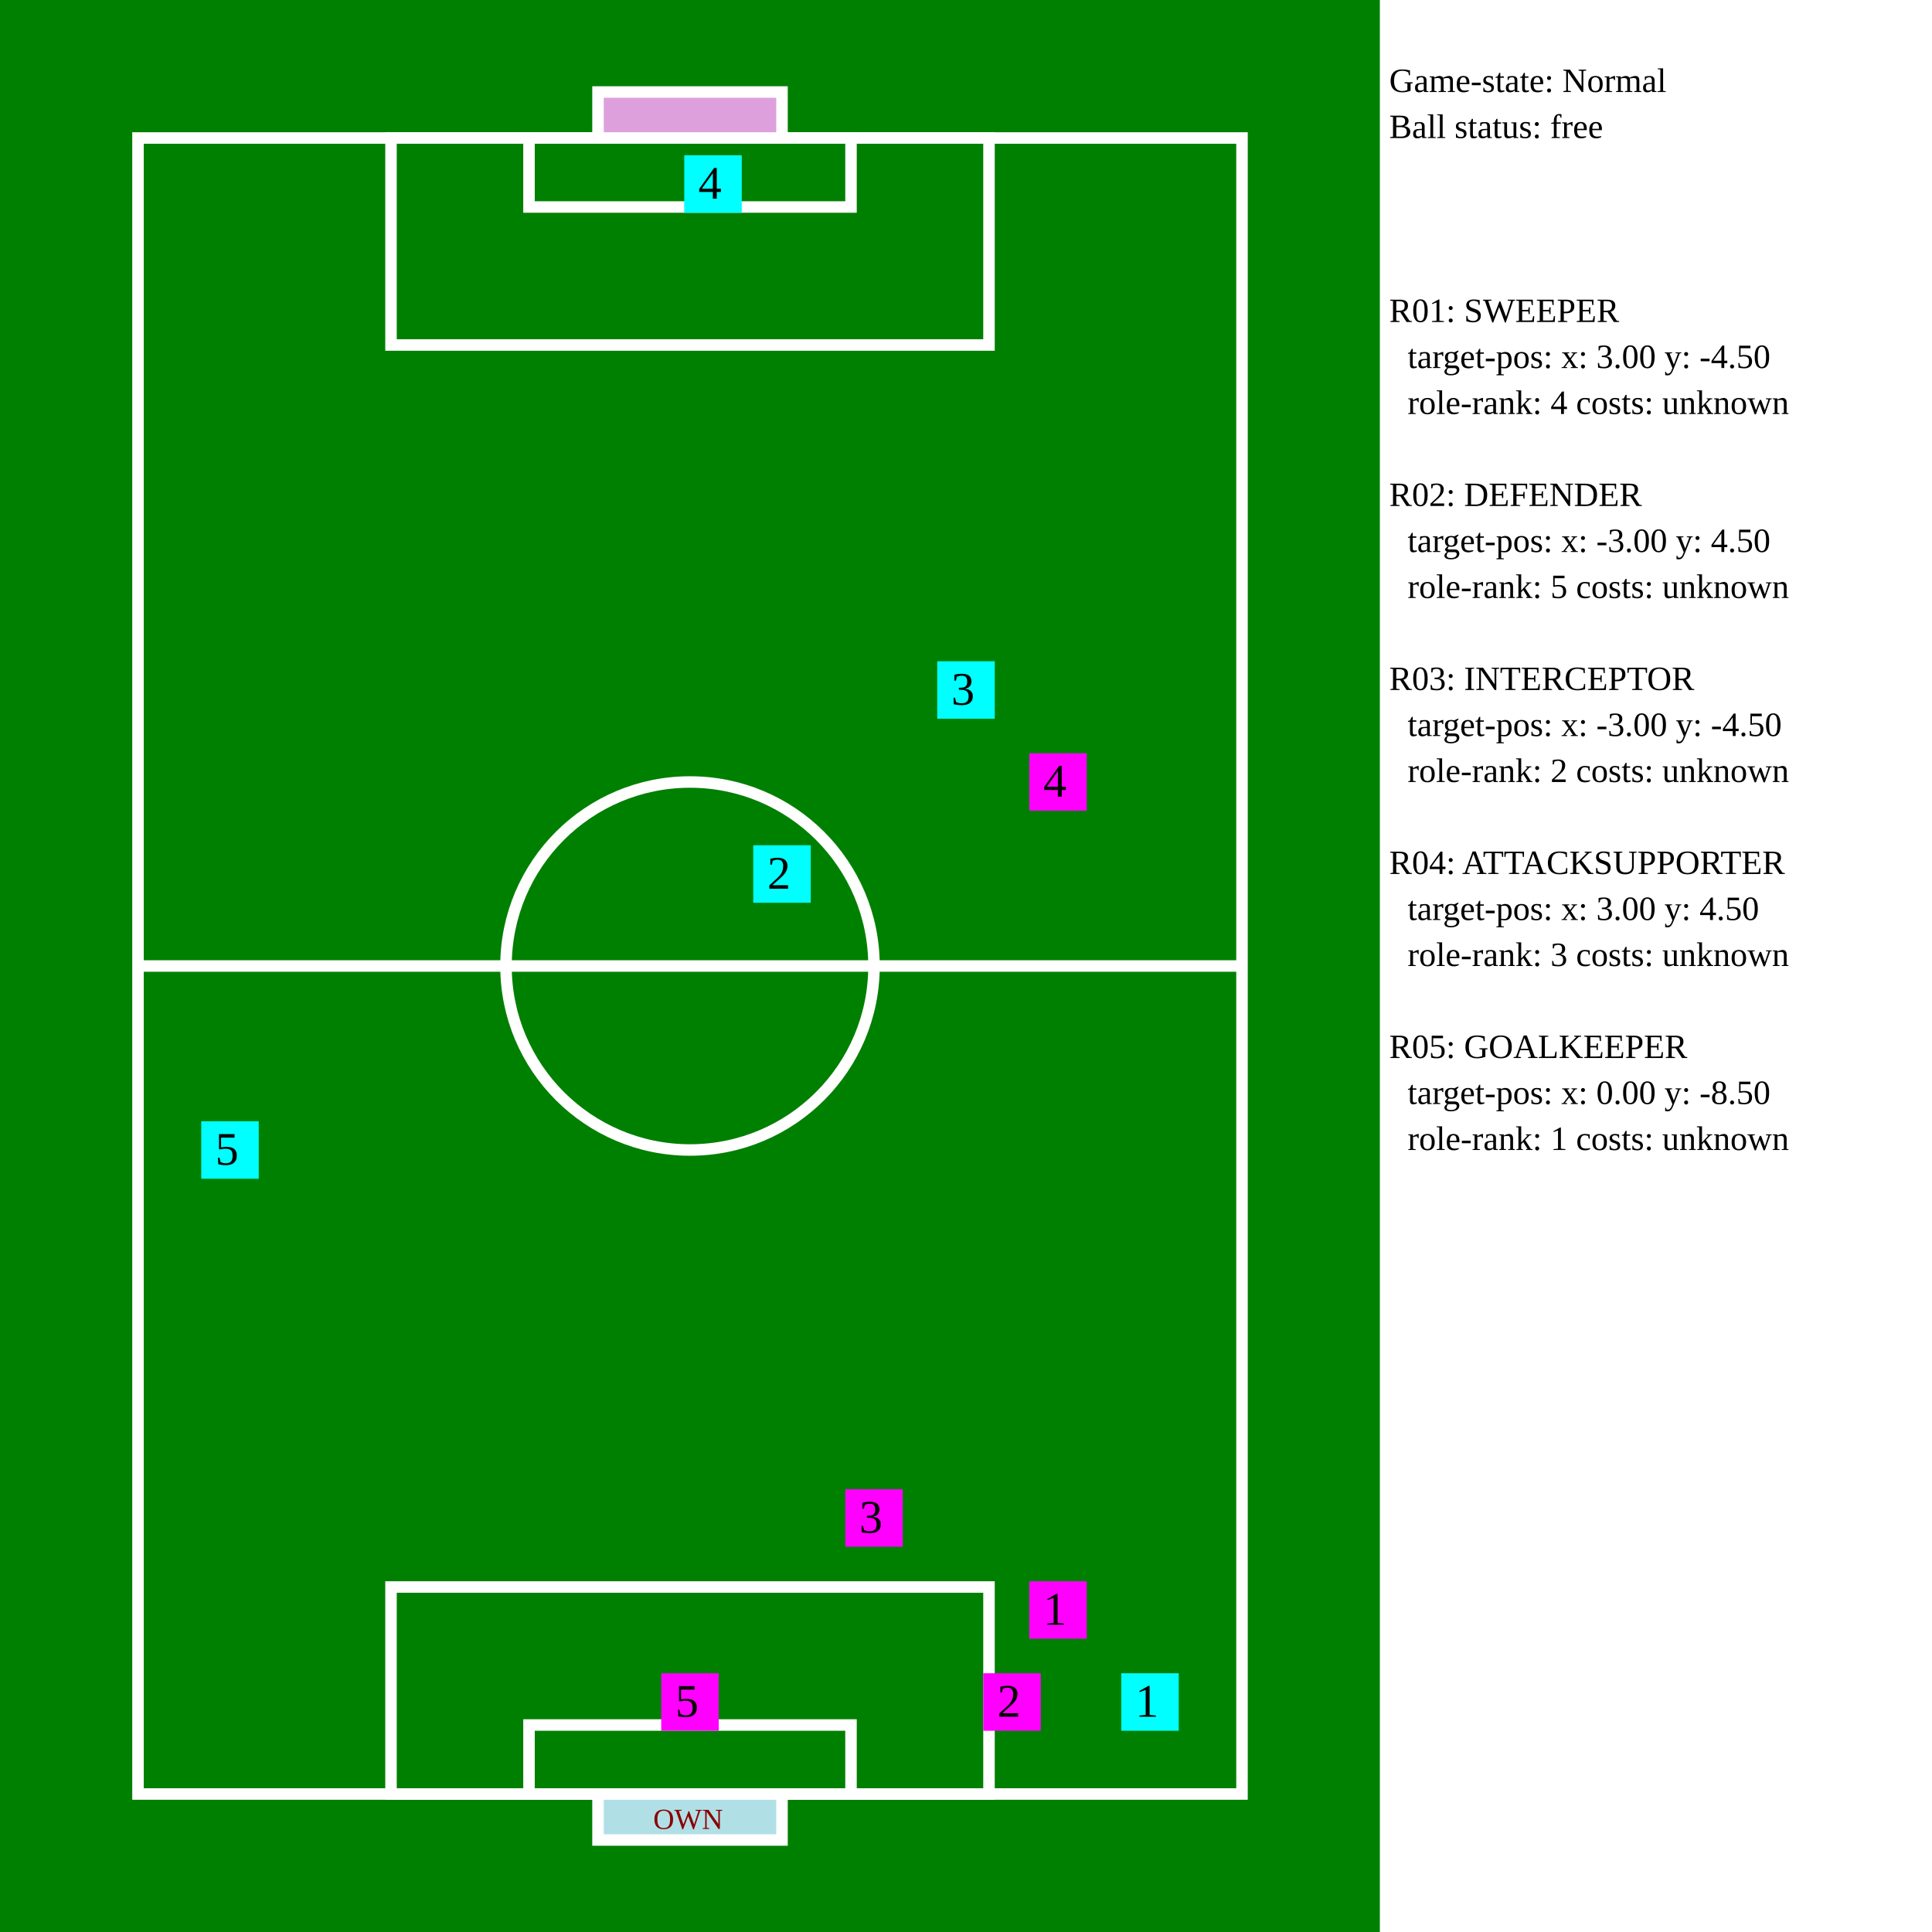
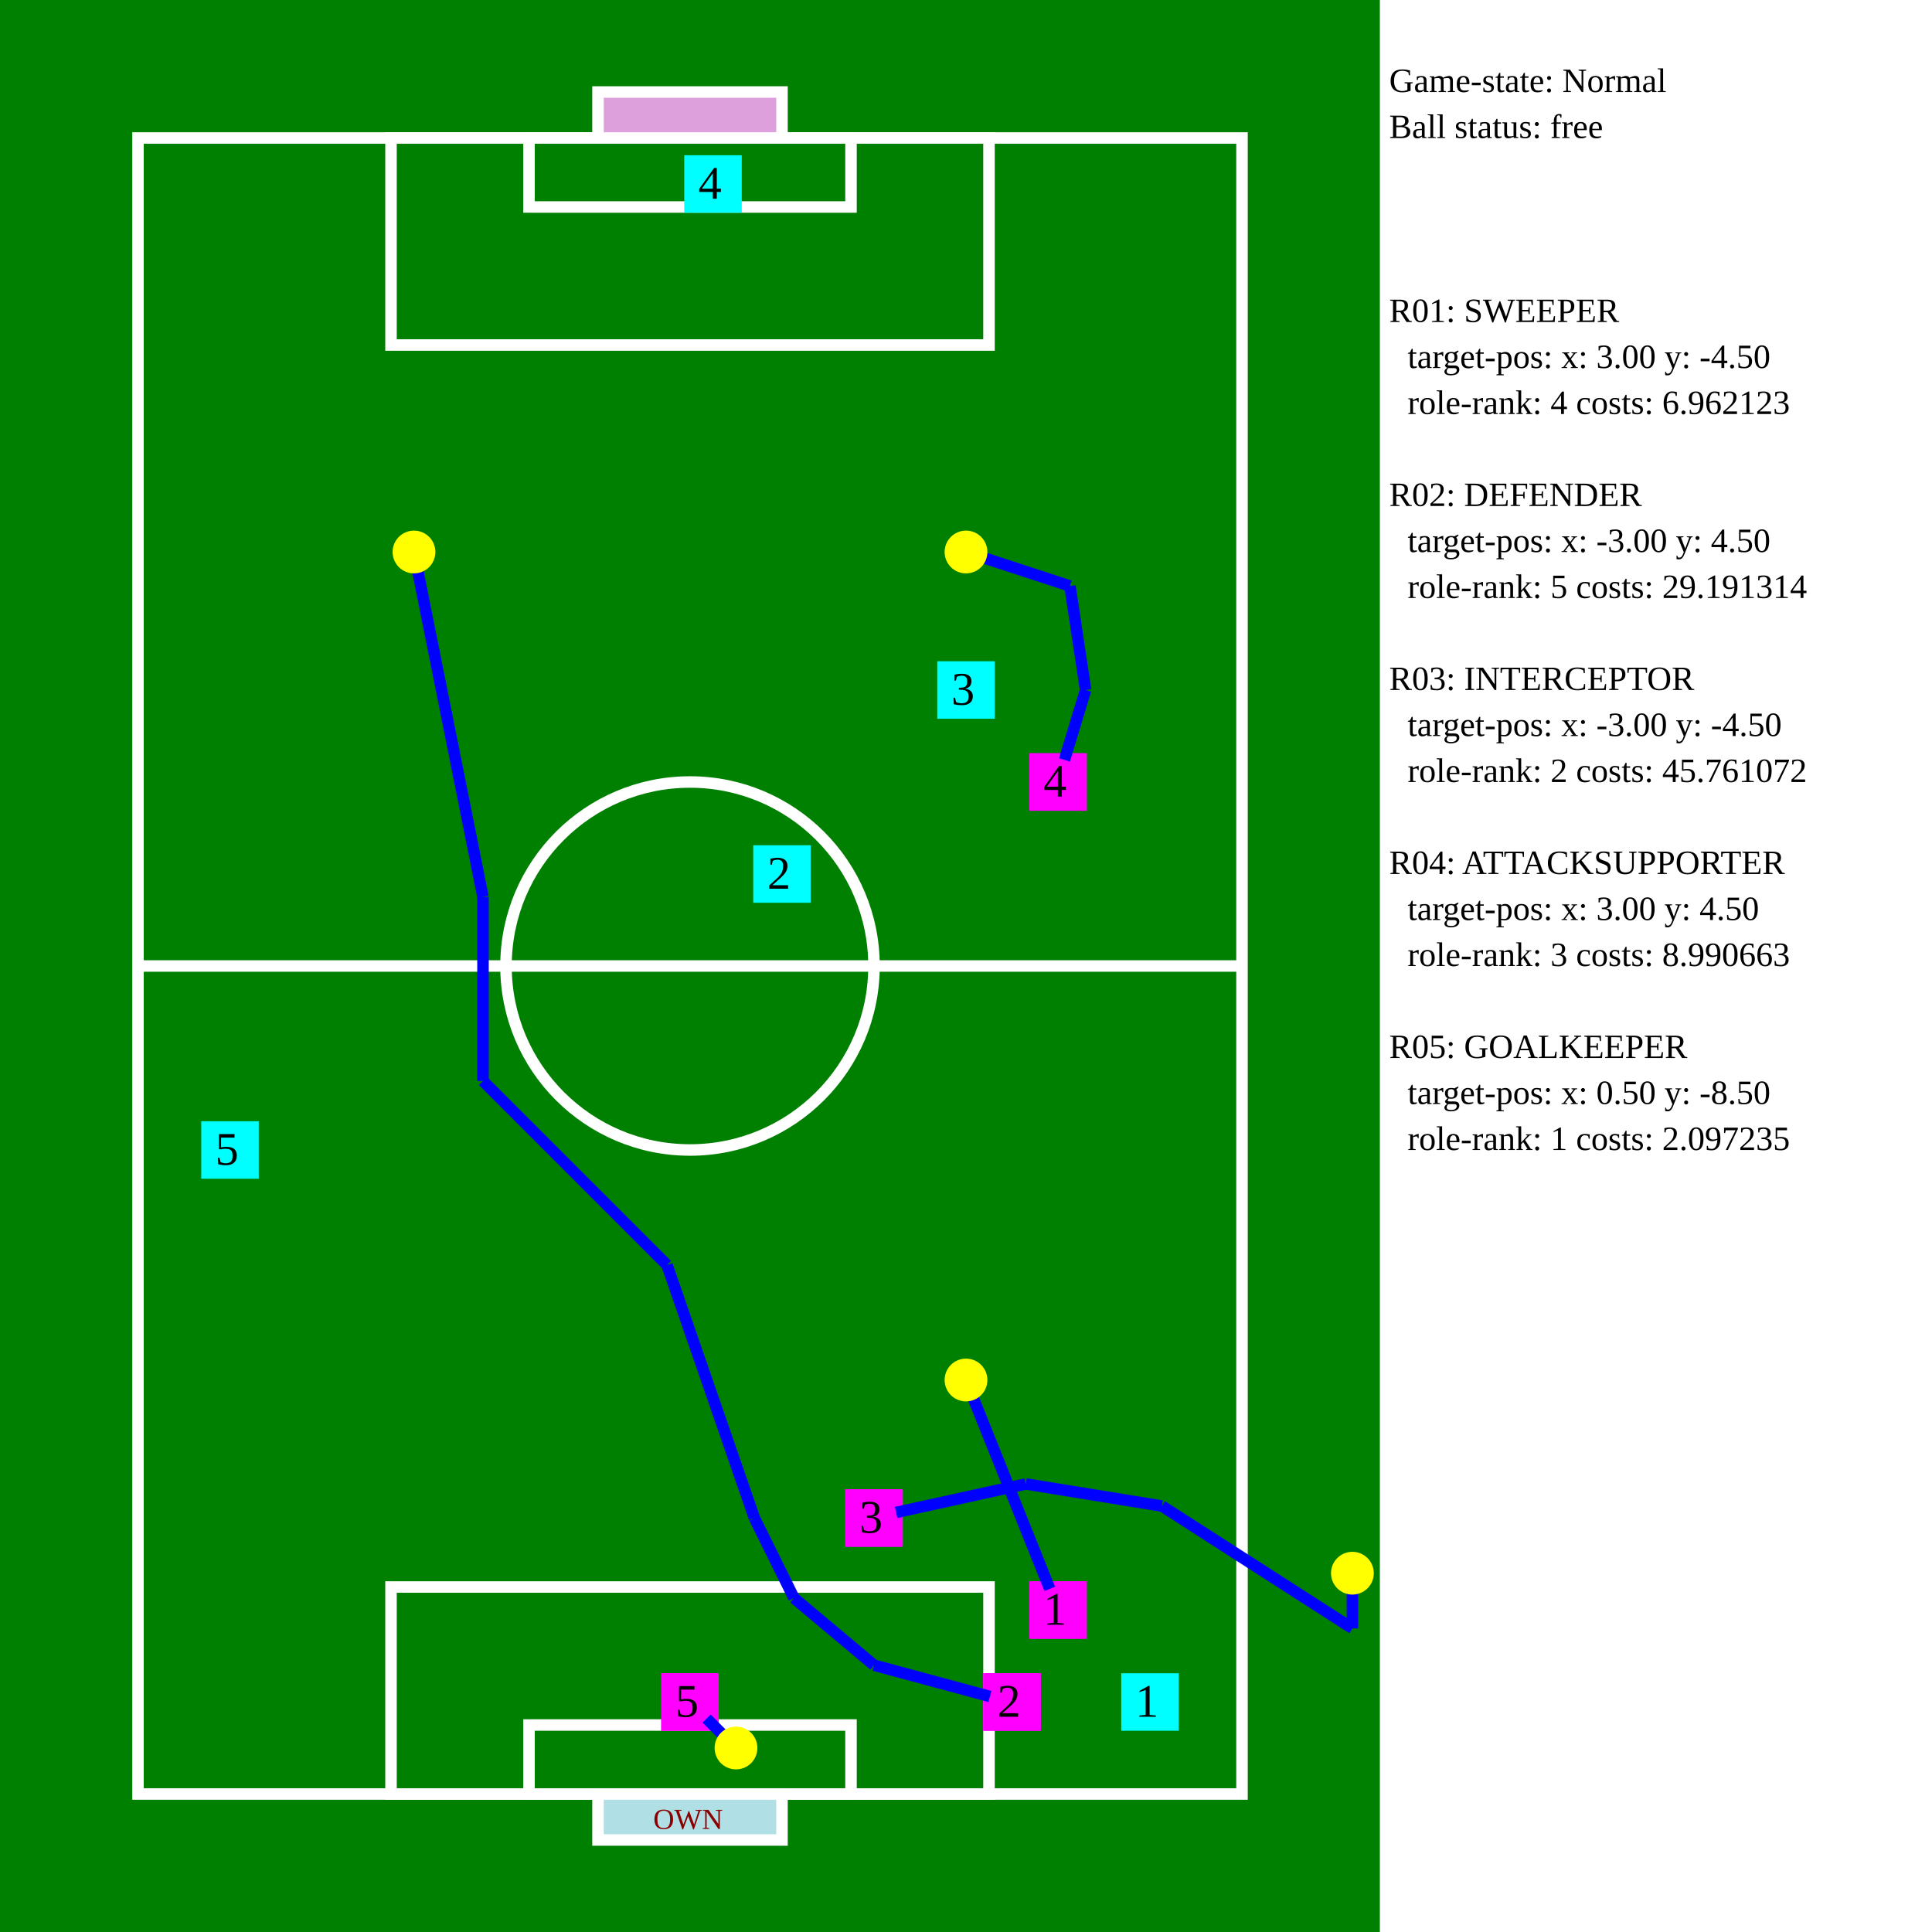
<svg xmlns="http://www.w3.org/2000/svg" width="21.00cm" height="21.00cm" version="1.1">
  <rect x="0cm" y="0cm" width="15.00cm" height="21.00cm" fill="green" stroke-width="0.02cm" />
  <rect x="15.00cm" y="0cm" width="6.00cm" height="21.00cm" fill="white" stroke-width="0.02cm" />
  <text x="15.10cm" y="1.00cm" font-size="14" font-weight-absolute="bold" fill="black">Game-state: Normal</text>
  <text x="15.10cm" y="1.50cm" font-size="14" font-weight-absolute="bold" fill="black">Ball status: free</text>
  <text x="15.10cm" y="3.50cm" font-size="14" font-weight-absolute="bold" fill="black">R01: SWEEPER</text>
  <text x="15.30cm" y="4.00cm" font-size="14" font-weight-absolute="bold" fill="black">target-pos: x: 3.00 y: -4.50</text>
-   <text x="15.30cm" y="4.50cm" font-size="14" font-weight-absolute="bold" fill="black">role-rank: 4 costs: unknown</text>
+   <text x="15.30cm" y="4.50cm" font-size="14" font-weight-absolute="bold" fill="black">role-rank: 4 costs: 6.962123</text>
  <text x="15.10cm" y="5.50cm" font-size="14" font-weight-absolute="bold" fill="black">R02: DEFENDER</text>
  <text x="15.30cm" y="6.00cm" font-size="14" font-weight-absolute="bold" fill="black">target-pos: x: -3.00 y: 4.50</text>
-   <text x="15.30cm" y="6.50cm" font-size="14" font-weight-absolute="bold" fill="black">role-rank: 5 costs: unknown</text>
+   <text x="15.30cm" y="6.50cm" font-size="14" font-weight-absolute="bold" fill="black">role-rank: 5 costs: 29.191314</text>
  <text x="15.10cm" y="7.50cm" font-size="14" font-weight-absolute="bold" fill="black">R03: INTERCEPTOR</text>
  <text x="15.30cm" y="8.00cm" font-size="14" font-weight-absolute="bold" fill="black">target-pos: x: -3.00 y: -4.50</text>
-   <text x="15.30cm" y="8.50cm" font-size="14" font-weight-absolute="bold" fill="black">role-rank: 2 costs: unknown</text>
+   <text x="15.30cm" y="8.50cm" font-size="14" font-weight-absolute="bold" fill="black">role-rank: 2 costs: 45.761072</text>
  <text x="15.10cm" y="9.50cm" font-size="14" font-weight-absolute="bold" fill="black">R04: ATTACKSUPPORTER</text>
  <text x="15.30cm" y="10.00cm" font-size="14" font-weight-absolute="bold" fill="black">target-pos: x: 3.00 y: 4.50</text>
-   <text x="15.30cm" y="10.50cm" font-size="14" font-weight-absolute="bold" fill="black">role-rank: 3 costs: unknown</text>
+   <text x="15.30cm" y="10.50cm" font-size="14" font-weight-absolute="bold" fill="black">role-rank: 3 costs: 8.990663</text>
  <text x="15.10cm" y="11.50cm" font-size="14" font-weight-absolute="bold" fill="black">R05: GOALKEEPER</text>
-   <text x="15.30cm" y="12.00cm" font-size="14" font-weight-absolute="bold" fill="black">target-pos: x: 0.00 y: -8.50</text>
-   <text x="15.30cm" y="12.50cm" font-size="14" font-weight-absolute="bold" fill="black">role-rank: 1 costs: unknown</text>
+   <text x="15.30cm" y="12.00cm" font-size="14" font-weight-absolute="bold" fill="black">target-pos: x: 0.50 y: -8.50</text>
+   <text x="15.30cm" y="12.50cm" font-size="14" font-weight-absolute="bold" fill="black">role-rank: 1 costs: 2.097235</text>
  <rect x="1.50cm" y="1.50cm" width="12.00cm" height="18.00cm" fill="none" stroke="white" stroke-width="0.125cm" />
  <line x1="1.50cm" y1="10.50cm" x2="13.50cm" y2="10.50cm" stroke-width="0.125cm" stroke="white" />
  <circle cx="7.50cm" cy="10.50cm" r="2.00cm" fill="none" stroke="white" stroke-width="0.125cm" />
  <rect x="4.25cm" y="1.50cm" width="6.50cm" height="2.25cm" fill="green" stroke="white" stroke-width="0.125cm" />
  <rect x="4.25cm" y="17.25cm" width="6.50cm" height="2.25cm" fill="green" stroke="white" stroke-width="0.125cm" />
  <rect x="5.75cm" y="1.50cm" width="3.50cm" height="0.75cm" fill="green" stroke="white" stroke-width="0.125cm" />
  <rect x="5.75cm" y="18.75cm" width="3.50cm" height="0.75cm" fill="green" stroke="white" stroke-width="0.125cm" />
  <rect x="6.50cm" y="1.00cm" width="2.00cm" height="0.50cm" fill="plum" stroke="white" stroke-width="0.125cm" />
  <rect x="6.50cm" y="19.50cm" width="2.00cm" height="0.50cm" fill="powderblue" stroke="white" stroke-width="0.125cm" />
  <text x="7.10cm" y="19.88cm" fill="darkred">OWN</text>
  <rect x="12.25cm" y="18.25cm" width="0.50cm" height="0.50cm" fill="cyan" stroke="cyan" stroke-width="0.125cm" />
  <text x="12.34cm" y="18.66cm" font-size="large" font-weight-absolute="bold" fill="black">1</text>
  <rect x="8.25cm" y="9.25cm" width="0.50cm" height="0.50cm" fill="cyan" stroke="cyan" stroke-width="0.125cm" />
  <text x="8.34cm" y="9.66cm" font-size="large" font-weight-absolute="bold" fill="black">2</text>
  <rect x="10.25cm" y="7.25cm" width="0.50cm" height="0.50cm" fill="cyan" stroke="cyan" stroke-width="0.125cm" />
  <text x="10.34cm" y="7.66cm" font-size="large" font-weight-absolute="bold" fill="black">3</text>
  <rect x="7.50cm" y="1.75cm" width="0.50cm" height="0.50cm" fill="cyan" stroke="cyan" stroke-width="0.125cm" />
  <text x="7.59cm" y="2.16cm" font-size="large" font-weight-absolute="bold" fill="black">4</text>
  <rect x="2.25cm" y="12.25cm" width="0.50cm" height="0.50cm" fill="cyan" stroke="cyan" stroke-width="0.125cm" />
  <text x="2.34cm" y="12.66cm" font-size="large" font-weight-absolute="bold" fill="black">5</text>
  <rect x="11.25cm" y="17.25cm" width="0.50cm" height="0.50cm" fill="magenta" stroke="magenta" stroke-width="0.125cm" />
  <rect x="10.75cm" y="18.25cm" width="0.50cm" height="0.50cm" fill="magenta" stroke="magenta" stroke-width="0.125cm" />
  <rect x="9.25cm" y="16.25cm" width="0.50cm" height="0.50cm" fill="magenta" stroke="magenta" stroke-width="0.125cm" />
  <rect x="11.25cm" y="8.25cm" width="0.50cm" height="0.50cm" fill="magenta" stroke="magenta" stroke-width="0.125cm" />
  <rect x="7.25cm" y="18.25cm" width="0.50cm" height="0.50cm" fill="magenta" stroke="magenta" stroke-width="0.125cm" />
+   <rect x="11.25cm" y="17.25cm" width="0.50cm" height="0.50cm" fill="magenta" stroke="magenta" stroke-width="0.125cm" />
+   <line x1="11.41cm" y1="17.27cm" x2="10.50cm" y2="15.00cm" stroke-width="0.125cm" stroke="blue" />
+   <circle cx="10.50cm" cy="15.00cm" r="0.17cm" fill="yellow" stroke="yellow" stroke-width="0.125cm" />
+   <rect x="10.75cm" y="18.25cm" width="0.50cm" height="0.50cm" fill="magenta" stroke="magenta" stroke-width="0.125cm" />
+   <line x1="10.76cm" y1="18.44cm" x2="9.50cm" y2="18.10cm" stroke-width="0.125cm" stroke="blue" />
+   <line x1="9.50cm" y1="18.10cm" x2="8.63cm" y2="17.37cm" stroke-width="0.125cm" stroke="blue" />
+   <line x1="8.63cm" y1="17.37cm" x2="8.20cm" y2="16.50cm" stroke-width="0.125cm" stroke="blue" />
+   <line x1="8.20cm" y1="16.50cm" x2="7.25cm" y2="13.75cm" stroke-width="0.125cm" stroke="blue" />
+   <line x1="7.25cm" y1="13.75cm" x2="5.25cm" y2="11.75cm" stroke-width="0.125cm" stroke="blue" />
+   <line x1="5.25cm" y1="11.75cm" x2="5.25cm" y2="9.75cm" stroke-width="0.125cm" stroke="blue" />
+   <line x1="5.25cm" y1="9.75cm" x2="4.50cm" y2="6.00cm" stroke-width="0.125cm" stroke="blue" />
+   <circle cx="4.50cm" cy="6.00cm" r="0.17cm" fill="yellow" stroke="yellow" stroke-width="0.125cm" />
+   <rect x="9.25cm" y="16.25cm" width="0.50cm" height="0.50cm" fill="magenta" stroke="magenta" stroke-width="0.125cm" />
+   <line x1="9.74cm" y1="16.44cm" x2="11.15cm" y2="16.13cm" stroke-width="0.125cm" stroke="blue" />
+   <line x1="11.15cm" y1="16.13cm" x2="12.63cm" y2="16.37cm" stroke-width="0.125cm" stroke="blue" />
+   <line x1="12.63cm" y1="16.37cm" x2="14.70cm" y2="17.70cm" stroke-width="0.125cm" stroke="blue" />
+   <line x1="14.70cm" y1="17.70cm" x2="14.70cm" y2="17.10cm" stroke-width="0.125cm" stroke="blue" />
+   <circle cx="14.70cm" cy="17.10cm" r="0.17cm" fill="yellow" stroke="yellow" stroke-width="0.125cm" />
+   <rect x="11.25cm" y="8.25cm" width="0.50cm" height="0.50cm" fill="magenta" stroke="magenta" stroke-width="0.125cm" />
+   <line x1="11.57cm" y1="8.26cm" x2="11.80cm" y2="7.50cm" stroke-width="0.125cm" stroke="blue" />
+   <line x1="11.80cm" y1="7.50cm" x2="11.63cm" y2="6.37cm" stroke-width="0.125cm" stroke="blue" />
+   <line x1="11.63cm" y1="6.37cm" x2="10.50cm" y2="6.00cm" stroke-width="0.125cm" stroke="blue" />
+   <circle cx="10.50cm" cy="6.00cm" r="0.17cm" fill="yellow" stroke="yellow" stroke-width="0.125cm" />
+   <rect x="7.25cm" y="18.25cm" width="0.50cm" height="0.50cm" fill="magenta" stroke="magenta" stroke-width="0.125cm" />
+   <line x1="7.68cm" y1="18.68cm" x2="8.00cm" y2="19.00cm" stroke-width="0.125cm" stroke="blue" />
+   <circle cx="8.00cm" cy="19.00cm" r="0.17cm" fill="yellow" stroke="yellow" stroke-width="0.125cm" />
  <text x="11.34cm" y="17.66cm" font-size="large" font-weight-absolute="bold" fill="black">1</text>
  <text x="10.84cm" y="18.66cm" font-size="large" font-weight-absolute="bold" fill="black">2</text>
  <text x="9.34cm" y="16.66cm" font-size="large" font-weight-absolute="bold" fill="black">3</text>
  <text x="11.34cm" y="8.66cm" font-size="large" font-weight-absolute="bold" fill="black">4</text>
  <text x="7.34cm" y="18.66cm" font-size="large" font-weight-absolute="bold" fill="black">5</text>
  <circle cx="22.50cm" cy="18.00cm" r="0.11cm" fill="orange" stroke="orange" stroke-width="0.125cm" />
</svg>
